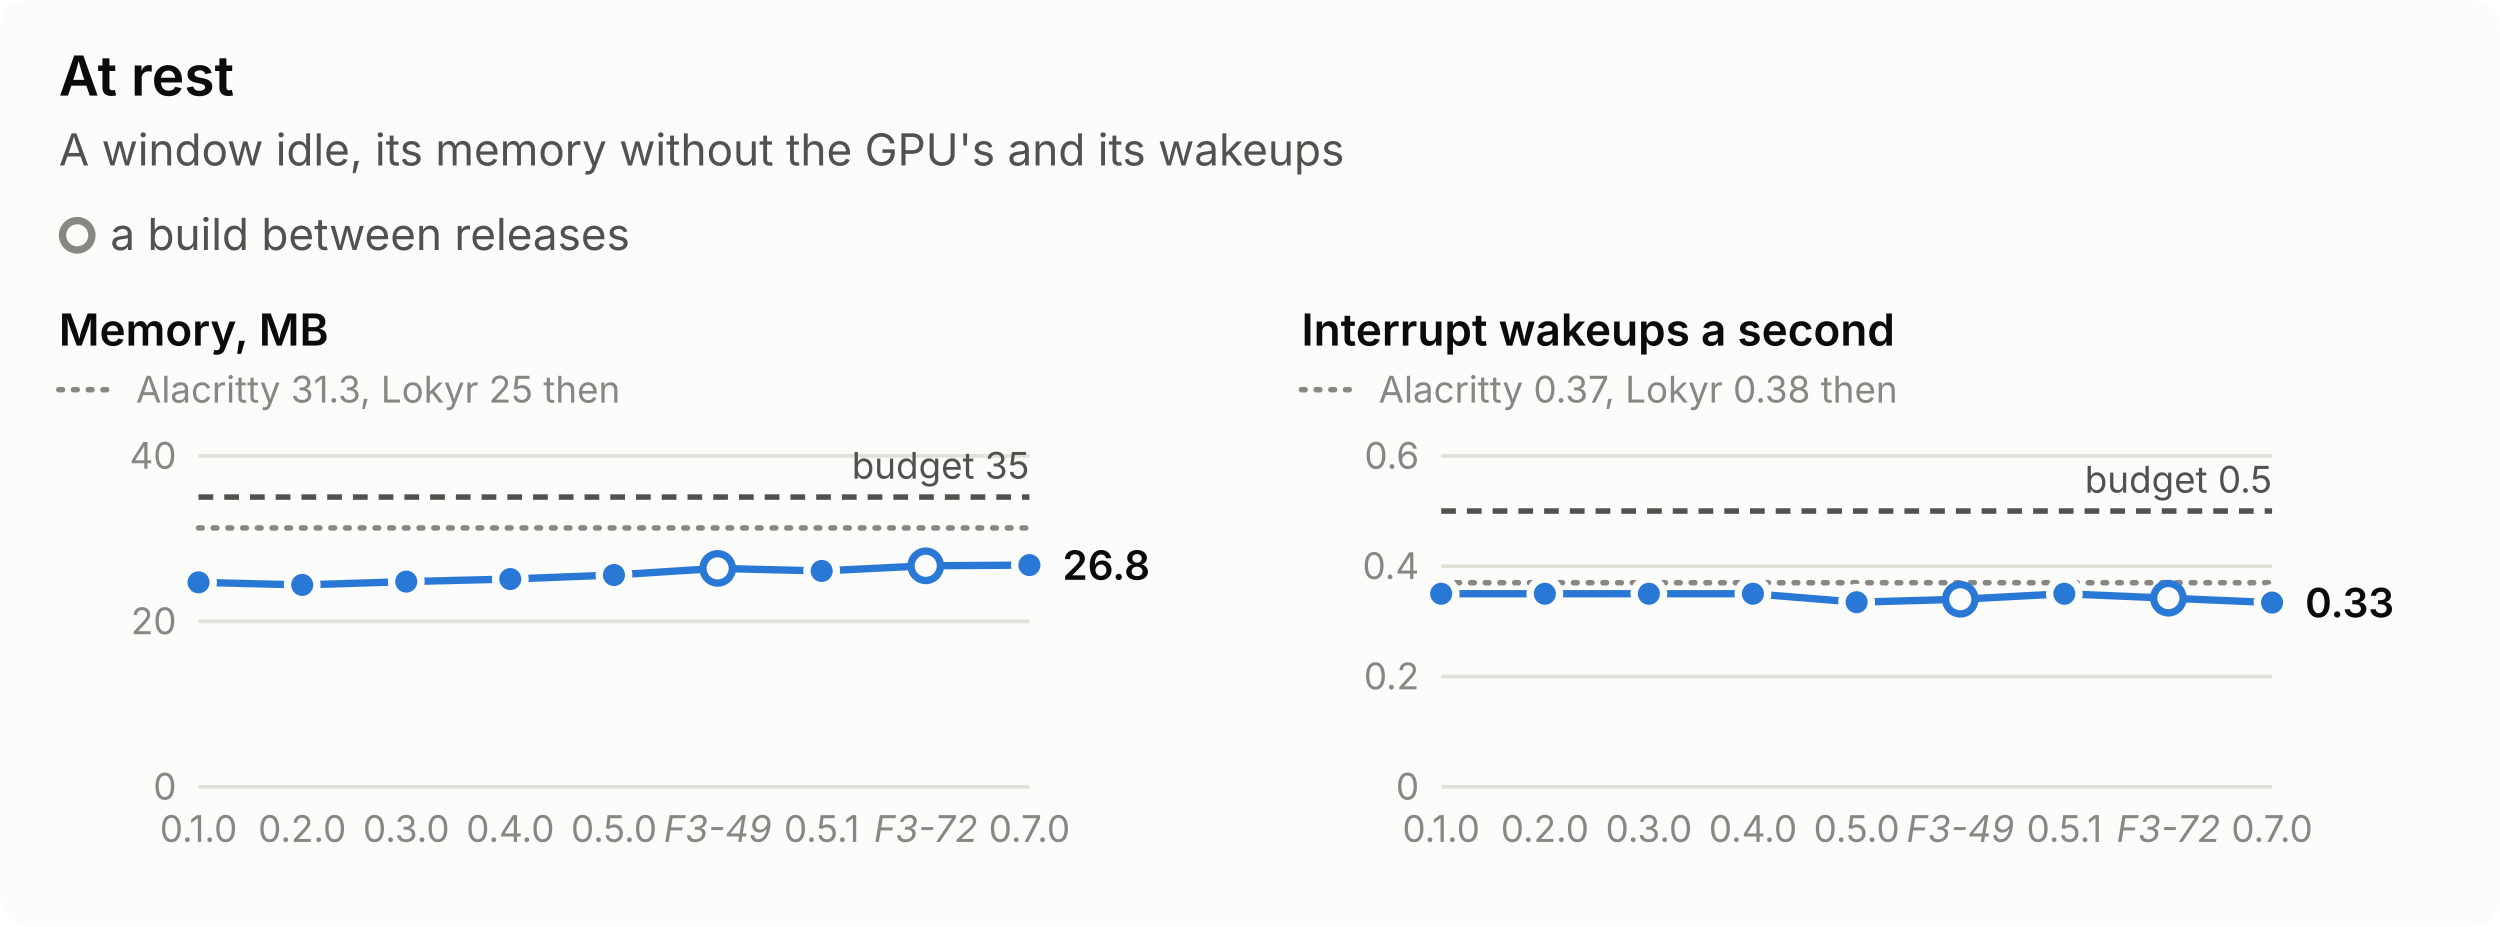
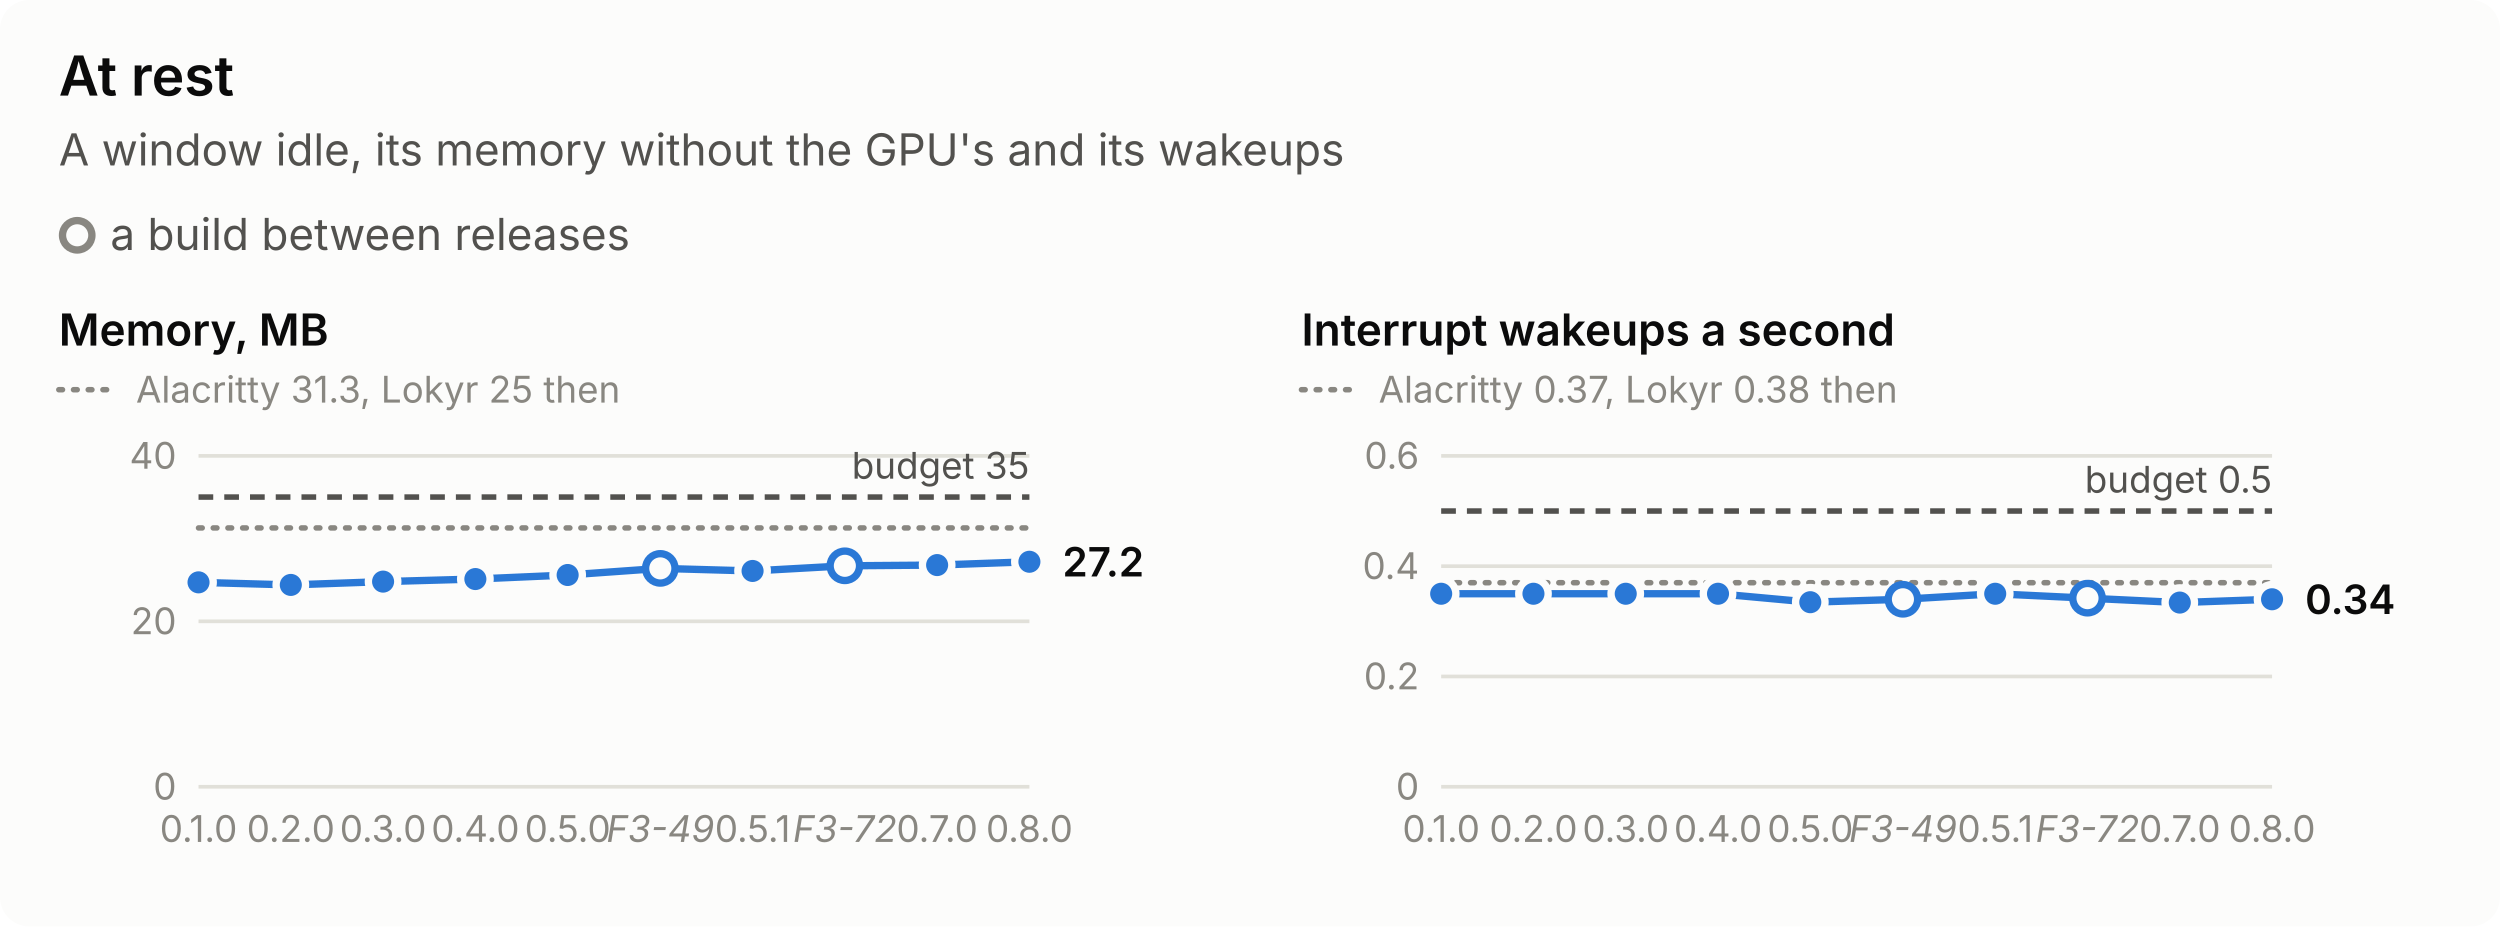
<svg xmlns="http://www.w3.org/2000/svg" width="680" height="252" viewBox="0 0 680 252" role="img" aria-label="At rest">
  <style>
  .surface { fill: #fcfcfb; }
  .primary { fill: #0b0b0b; }
  .secondary { fill: #52514e; }
  .muted { fill: #898781; }
  .grid { stroke: #e1e0d9; }
  .base { stroke: #c3c2b7; }
  .accent { fill: #2a78d6; }
  .context { fill: #898781; }
  .accent-line { stroke: #2a78d6; }
  .context-line { stroke: #898781; }
  .second { fill: #eb6834; }
  .second-line { stroke: #eb6834; }
  .ring { stroke: #fcfcfb; }
  .budget { stroke: #52514e; }
  text { font-family: system-ui, -apple-system, "Segoe UI", sans-serif; }
  .tick { font-variant-numeric: tabular-nums; }
  @media (prefers-color-scheme: dark) {
    .surface { fill: #1a1a19; }
    .primary { fill: #f0efec; }
    .secondary { fill: #c3c2b7; }
    .muted { fill: #898781; }
    .grid { stroke: #2c2c2a; }
    .base { stroke: #383835; }
    .accent { fill: #3987e5; }
    .context { fill: #6f6e69; }
    .accent-line { stroke: #3987e5; }
    .context-line { stroke: #6f6e69; }
    .second { fill: #d95926; }
    .second-line { stroke: #d95926; }
    .ring { stroke: #1a1a19; }
    .budget { stroke: #c3c2b7; }
  }
</style>
  <rect class="surface" width="680" height="252" rx="8" />
  <text class="primary" x="16" y="26" font-size="15" font-weight="600">At rest</text>
  <text class="secondary" x="16" y="45" font-size="12">A window idle, its memory without the GPU's and its wakeups</text>
  <circle class="surface context-line" cx="21" cy="64" r="4" stroke-width="2" />
  <text class="secondary" x="30" y="68" font-size="12">a build between releases</text>
  <text class="primary" x="16.0" y="94" font-size="12" font-weight="600">Memory, MB</text>
  <line class="grid" x1="54.0" y1="214.0" x2="280.0" y2="214.0" stroke-width="1" />
  <text class="muted tick" x="48.0" y="217.5" font-size="10" text-anchor="end">0</text>
  <line class="grid" x1="54.0" y1="169.0" x2="280.0" y2="169.0" stroke-width="1" />
  <text class="muted tick" x="48.0" y="172.5" font-size="10" text-anchor="end">20</text>
  <line class="grid" x1="54.0" y1="124.0" x2="280.0" y2="124.0" stroke-width="1" />
  <text class="muted tick" x="48.0" y="127.5" font-size="10" text-anchor="end">40</text>
  <text class="muted" x="54.0" y="229.0" font-size="10" text-anchor="middle">0.1.0</text>
-   <text class="muted" x="82.2" y="229.0" font-size="10" text-anchor="middle">0.2.0</text>
-   <text class="muted" x="110.5" y="229.0" font-size="10" text-anchor="middle">0.3.0</text>
-   <text class="muted" x="138.8" y="229.0" font-size="10" text-anchor="middle">0.4.0</text>
-   <text class="muted" x="167.0" y="229.0" font-size="10" text-anchor="middle">0.5.0</text>
-   <text class="muted" x="195.2" y="229.0" font-size="10" text-anchor="middle" font-style="italic">F3-49</text>
-   <text class="muted" x="223.5" y="229.0" font-size="10" text-anchor="middle">0.5.1</text>
-   <text class="muted" x="251.8" y="229.0" font-size="10" text-anchor="middle" font-style="italic">F3-72</text>
-   <text class="muted" x="280.0" y="229.0" font-size="10" text-anchor="middle">0.7.0</text>
+   <text class="muted" x="79.1" y="229.0" font-size="10" text-anchor="middle">0.2.0</text>
+   <text class="muted" x="104.2" y="229.0" font-size="10" text-anchor="middle">0.3.0</text>
+   <text class="muted" x="129.3" y="229.0" font-size="10" text-anchor="middle">0.4.0</text>
+   <text class="muted" x="154.4" y="229.0" font-size="10" text-anchor="middle">0.5.0</text>
+   <text class="muted" x="179.6" y="229.0" font-size="10" text-anchor="middle" font-style="italic">F3-49</text>
+   <text class="muted" x="204.7" y="229.0" font-size="10" text-anchor="middle">0.5.1</text>
+   <text class="muted" x="229.8" y="229.0" font-size="10" text-anchor="middle" font-style="italic">F3-72</text>
+   <text class="muted" x="254.9" y="229.0" font-size="10" text-anchor="middle">0.7.0</text>
+   <text class="muted" x="280.0" y="229.0" font-size="10" text-anchor="middle">0.8.0</text>
  <line class="budget" x1="54.0" y1="135.2" x2="280.0" y2="135.2" stroke-width="1.5" stroke-dasharray="4 3" />
  <text class="secondary" x="280.0" y="130.2" font-size="10" text-anchor="end">budget 35</text>
  <line class="context-line" x1="54.0" y1="143.6" x2="280.0" y2="143.6" stroke-width="1.5" stroke-dasharray="1 3" stroke-linecap="round" />
  <line class="context-line" x1="16.0" y1="106.0" x2="31.0" y2="106.0" stroke-width="1.5" stroke-dasharray="1 3" stroke-linecap="round" />
  <text class="muted" x="37.0" y="109.5" font-size="10">Alacritty 31.3, Lokyr 25 then</text>
-   <line class="accent-line" x1="54.0" y1="158.4" x2="82.2" y2="159.1" stroke-width="2" stroke-linecap="round" />
-   <line class="accent-line" x1="82.2" y1="159.1" x2="110.5" y2="158.2" stroke-width="2" stroke-linecap="round" />
-   <line class="accent-line" x1="110.5" y1="158.2" x2="138.8" y2="157.5" stroke-width="2" stroke-linecap="round" />
-   <line class="accent-line" x1="138.8" y1="157.5" x2="167.0" y2="156.4" stroke-width="2" stroke-linecap="round" />
-   <line class="accent-line" x1="167.0" y1="156.4" x2="195.2" y2="154.6" stroke-width="2" stroke-linecap="round" />
-   <line class="accent-line" x1="195.2" y1="154.6" x2="223.5" y2="155.3" stroke-width="2" stroke-linecap="round" />
-   <line class="accent-line" x1="223.5" y1="155.3" x2="251.8" y2="153.9" stroke-width="2" stroke-linecap="round" />
-   <line class="accent-line" x1="251.8" y1="153.9" x2="280.0" y2="153.7" stroke-width="2" stroke-linecap="round" />
+   <line class="accent-line" x1="54.0" y1="158.4" x2="79.1" y2="159.1" stroke-width="2" stroke-linecap="round" />
+   <line class="accent-line" x1="79.1" y1="159.1" x2="104.2" y2="158.2" stroke-width="2" stroke-linecap="round" />
+   <line class="accent-line" x1="104.2" y1="158.2" x2="129.3" y2="157.5" stroke-width="2" stroke-linecap="round" />
+   <line class="accent-line" x1="129.3" y1="157.5" x2="154.4" y2="156.4" stroke-width="2" stroke-linecap="round" />
+   <line class="accent-line" x1="154.4" y1="156.4" x2="179.6" y2="154.6" stroke-width="2" stroke-linecap="round" />
+   <line class="accent-line" x1="179.6" y1="154.6" x2="204.7" y2="155.3" stroke-width="2" stroke-linecap="round" />
+   <line class="accent-line" x1="204.7" y1="155.3" x2="229.8" y2="153.9" stroke-width="2" stroke-linecap="round" />
+   <line class="accent-line" x1="229.8" y1="153.9" x2="254.9" y2="153.7" stroke-width="2" stroke-linecap="round" />
+   <line class="accent-line" x1="254.9" y1="153.7" x2="280.0" y2="152.8" stroke-width="2" stroke-linecap="round" />
  <circle class="accent ring" cx="54.0" cy="158.4" r="4" stroke-width="2" />
-   <circle class="accent ring" cx="82.2" cy="159.1" r="4" stroke-width="2" />
-   <circle class="accent ring" cx="110.5" cy="158.2" r="4" stroke-width="2" />
-   <circle class="accent ring" cx="138.8" cy="157.5" r="4" stroke-width="2" />
-   <circle class="accent ring" cx="167.0" cy="156.4" r="4" stroke-width="2" />
-   <circle class="surface accent-line" cx="195.2" cy="154.6" r="4" stroke-width="2" />
-   <circle class="accent ring" cx="223.5" cy="155.3" r="4" stroke-width="2" />
-   <circle class="surface accent-line" cx="251.8" cy="153.9" r="4" stroke-width="2" />
-   <circle class="accent ring" cx="280.0" cy="153.7" r="4" stroke-width="2" />
-   <text class="primary tick" x="289.0" y="157.7" font-size="11" font-weight="600">26.8</text>
+   <circle class="accent ring" cx="79.1" cy="159.1" r="4" stroke-width="2" />
+   <circle class="accent ring" cx="104.2" cy="158.2" r="4" stroke-width="2" />
+   <circle class="accent ring" cx="129.3" cy="157.5" r="4" stroke-width="2" />
+   <circle class="accent ring" cx="154.4" cy="156.4" r="4" stroke-width="2" />
+   <circle class="surface accent-line" cx="179.6" cy="154.6" r="4" stroke-width="2" />
+   <circle class="accent ring" cx="204.7" cy="155.3" r="4" stroke-width="2" />
+   <circle class="surface accent-line" cx="229.8" cy="153.9" r="4" stroke-width="2" />
+   <circle class="accent ring" cx="254.9" cy="153.7" r="4" stroke-width="2" />
+   <circle class="accent ring" cx="280.0" cy="152.8" r="4" stroke-width="2" />
+   <text class="primary tick" x="289.0" y="156.8" font-size="11" font-weight="600">27.2</text>
  <text class="primary" x="354.0" y="94" font-size="12" font-weight="600">Interrupt wakeups a second</text>
  <line class="grid" x1="392.0" y1="214.0" x2="618.0" y2="214.0" stroke-width="1" />
  <text class="muted tick" x="386.0" y="217.5" font-size="10" text-anchor="end">0</text>
  <line class="grid" x1="392.0" y1="184.0" x2="618.0" y2="184.0" stroke-width="1" />
  <text class="muted tick" x="386.0" y="187.5" font-size="10" text-anchor="end">0.2</text>
  <line class="grid" x1="392.0" y1="154.0" x2="618.0" y2="154.0" stroke-width="1" />
  <text class="muted tick" x="386.0" y="157.5" font-size="10" text-anchor="end">0.4</text>
  <line class="grid" x1="392.0" y1="124.0" x2="618.0" y2="124.0" stroke-width="1" />
  <text class="muted tick" x="386.0" y="127.5" font-size="10" text-anchor="end">0.6</text>
  <text class="muted" x="392.0" y="229.0" font-size="10" text-anchor="middle">0.1.0</text>
-   <text class="muted" x="420.2" y="229.0" font-size="10" text-anchor="middle">0.2.0</text>
-   <text class="muted" x="448.5" y="229.0" font-size="10" text-anchor="middle">0.3.0</text>
-   <text class="muted" x="476.8" y="229.0" font-size="10" text-anchor="middle">0.4.0</text>
-   <text class="muted" x="505.0" y="229.0" font-size="10" text-anchor="middle">0.5.0</text>
-   <text class="muted" x="533.2" y="229.0" font-size="10" text-anchor="middle" font-style="italic">F3-49</text>
-   <text class="muted" x="561.5" y="229.0" font-size="10" text-anchor="middle">0.5.1</text>
-   <text class="muted" x="589.8" y="229.0" font-size="10" text-anchor="middle" font-style="italic">F3-72</text>
-   <text class="muted" x="618.0" y="229.0" font-size="10" text-anchor="middle">0.7.0</text>
+   <text class="muted" x="417.1" y="229.0" font-size="10" text-anchor="middle">0.2.0</text>
+   <text class="muted" x="442.2" y="229.0" font-size="10" text-anchor="middle">0.3.0</text>
+   <text class="muted" x="467.3" y="229.0" font-size="10" text-anchor="middle">0.4.0</text>
+   <text class="muted" x="492.4" y="229.0" font-size="10" text-anchor="middle">0.5.0</text>
+   <text class="muted" x="517.6" y="229.0" font-size="10" text-anchor="middle" font-style="italic">F3-49</text>
+   <text class="muted" x="542.7" y="229.0" font-size="10" text-anchor="middle">0.5.1</text>
+   <text class="muted" x="567.8" y="229.0" font-size="10" text-anchor="middle" font-style="italic">F3-72</text>
+   <text class="muted" x="592.9" y="229.0" font-size="10" text-anchor="middle">0.7.0</text>
+   <text class="muted" x="618.0" y="229.0" font-size="10" text-anchor="middle">0.8.0</text>
  <line class="budget" x1="392.0" y1="139.0" x2="618.0" y2="139.0" stroke-width="1.5" stroke-dasharray="4 3" />
  <text class="secondary" x="618.0" y="134.0" font-size="10" text-anchor="end">budget 0.5</text>
  <line class="context-line" x1="392.0" y1="158.5" x2="618.0" y2="158.5" stroke-width="1.5" stroke-dasharray="1 3" stroke-linecap="round" />
  <line class="context-line" x1="354.0" y1="106.0" x2="369.0" y2="106.0" stroke-width="1.5" stroke-dasharray="1 3" stroke-linecap="round" />
  <text class="muted" x="375.0" y="109.5" font-size="10">Alacritty 0.37, Lokyr 0.38 then</text>
-   <line class="accent-line" x1="392.0" y1="161.5" x2="420.2" y2="161.5" stroke-width="2" stroke-linecap="round" />
-   <line class="accent-line" x1="420.2" y1="161.5" x2="448.5" y2="161.5" stroke-width="2" stroke-linecap="round" />
-   <line class="accent-line" x1="448.5" y1="161.5" x2="476.8" y2="161.5" stroke-width="2" stroke-linecap="round" />
-   <line class="accent-line" x1="476.8" y1="161.5" x2="505.0" y2="163.8" stroke-width="2" stroke-linecap="round" />
-   <line class="accent-line" x1="505.0" y1="163.8" x2="533.2" y2="163.0" stroke-width="2" stroke-linecap="round" />
-   <line class="accent-line" x1="533.2" y1="163.0" x2="561.5" y2="161.5" stroke-width="2" stroke-linecap="round" />
-   <line class="accent-line" x1="561.5" y1="161.5" x2="589.8" y2="162.7" stroke-width="2" stroke-linecap="round" />
-   <line class="accent-line" x1="589.8" y1="162.7" x2="618.0" y2="163.9" stroke-width="2" stroke-linecap="round" />
+   <line class="accent-line" x1="392.0" y1="161.5" x2="417.1" y2="161.5" stroke-width="2" stroke-linecap="round" />
+   <line class="accent-line" x1="417.1" y1="161.5" x2="442.2" y2="161.5" stroke-width="2" stroke-linecap="round" />
+   <line class="accent-line" x1="442.2" y1="161.5" x2="467.3" y2="161.5" stroke-width="2" stroke-linecap="round" />
+   <line class="accent-line" x1="467.3" y1="161.5" x2="492.4" y2="163.8" stroke-width="2" stroke-linecap="round" />
+   <line class="accent-line" x1="492.4" y1="163.8" x2="517.6" y2="163.0" stroke-width="2" stroke-linecap="round" />
+   <line class="accent-line" x1="517.6" y1="163.0" x2="542.7" y2="161.5" stroke-width="2" stroke-linecap="round" />
+   <line class="accent-line" x1="542.7" y1="161.5" x2="567.8" y2="162.7" stroke-width="2" stroke-linecap="round" />
+   <line class="accent-line" x1="567.8" y1="162.7" x2="592.9" y2="163.9" stroke-width="2" stroke-linecap="round" />
+   <line class="accent-line" x1="592.9" y1="163.9" x2="618.0" y2="163.0" stroke-width="2" stroke-linecap="round" />
  <circle class="accent ring" cx="392.0" cy="161.5" r="4" stroke-width="2" />
-   <circle class="accent ring" cx="420.2" cy="161.5" r="4" stroke-width="2" />
-   <circle class="accent ring" cx="448.5" cy="161.5" r="4" stroke-width="2" />
-   <circle class="accent ring" cx="476.8" cy="161.5" r="4" stroke-width="2" />
-   <circle class="accent ring" cx="505.0" cy="163.8" r="4" stroke-width="2" />
-   <circle class="surface accent-line" cx="533.2" cy="163.0" r="4" stroke-width="2" />
-   <circle class="accent ring" cx="561.5" cy="161.5" r="4" stroke-width="2" />
-   <circle class="surface accent-line" cx="589.8" cy="162.7" r="4" stroke-width="2" />
-   <circle class="accent ring" cx="618.0" cy="163.9" r="4" stroke-width="2" />
-   <text class="primary tick" x="627.0" y="167.9" font-size="11" font-weight="600">0.33</text>
+   <circle class="accent ring" cx="417.1" cy="161.5" r="4" stroke-width="2" />
+   <circle class="accent ring" cx="442.2" cy="161.5" r="4" stroke-width="2" />
+   <circle class="accent ring" cx="467.3" cy="161.5" r="4" stroke-width="2" />
+   <circle class="accent ring" cx="492.4" cy="163.8" r="4" stroke-width="2" />
+   <circle class="surface accent-line" cx="517.6" cy="163.0" r="4" stroke-width="2" />
+   <circle class="accent ring" cx="542.7" cy="161.5" r="4" stroke-width="2" />
+   <circle class="surface accent-line" cx="567.8" cy="162.7" r="4" stroke-width="2" />
+   <circle class="accent ring" cx="592.9" cy="163.9" r="4" stroke-width="2" />
+   <circle class="accent ring" cx="618.0" cy="163.0" r="4" stroke-width="2" />
+   <text class="primary tick" x="627.0" y="167.0" font-size="11" font-weight="600">0.34</text>
</svg>
